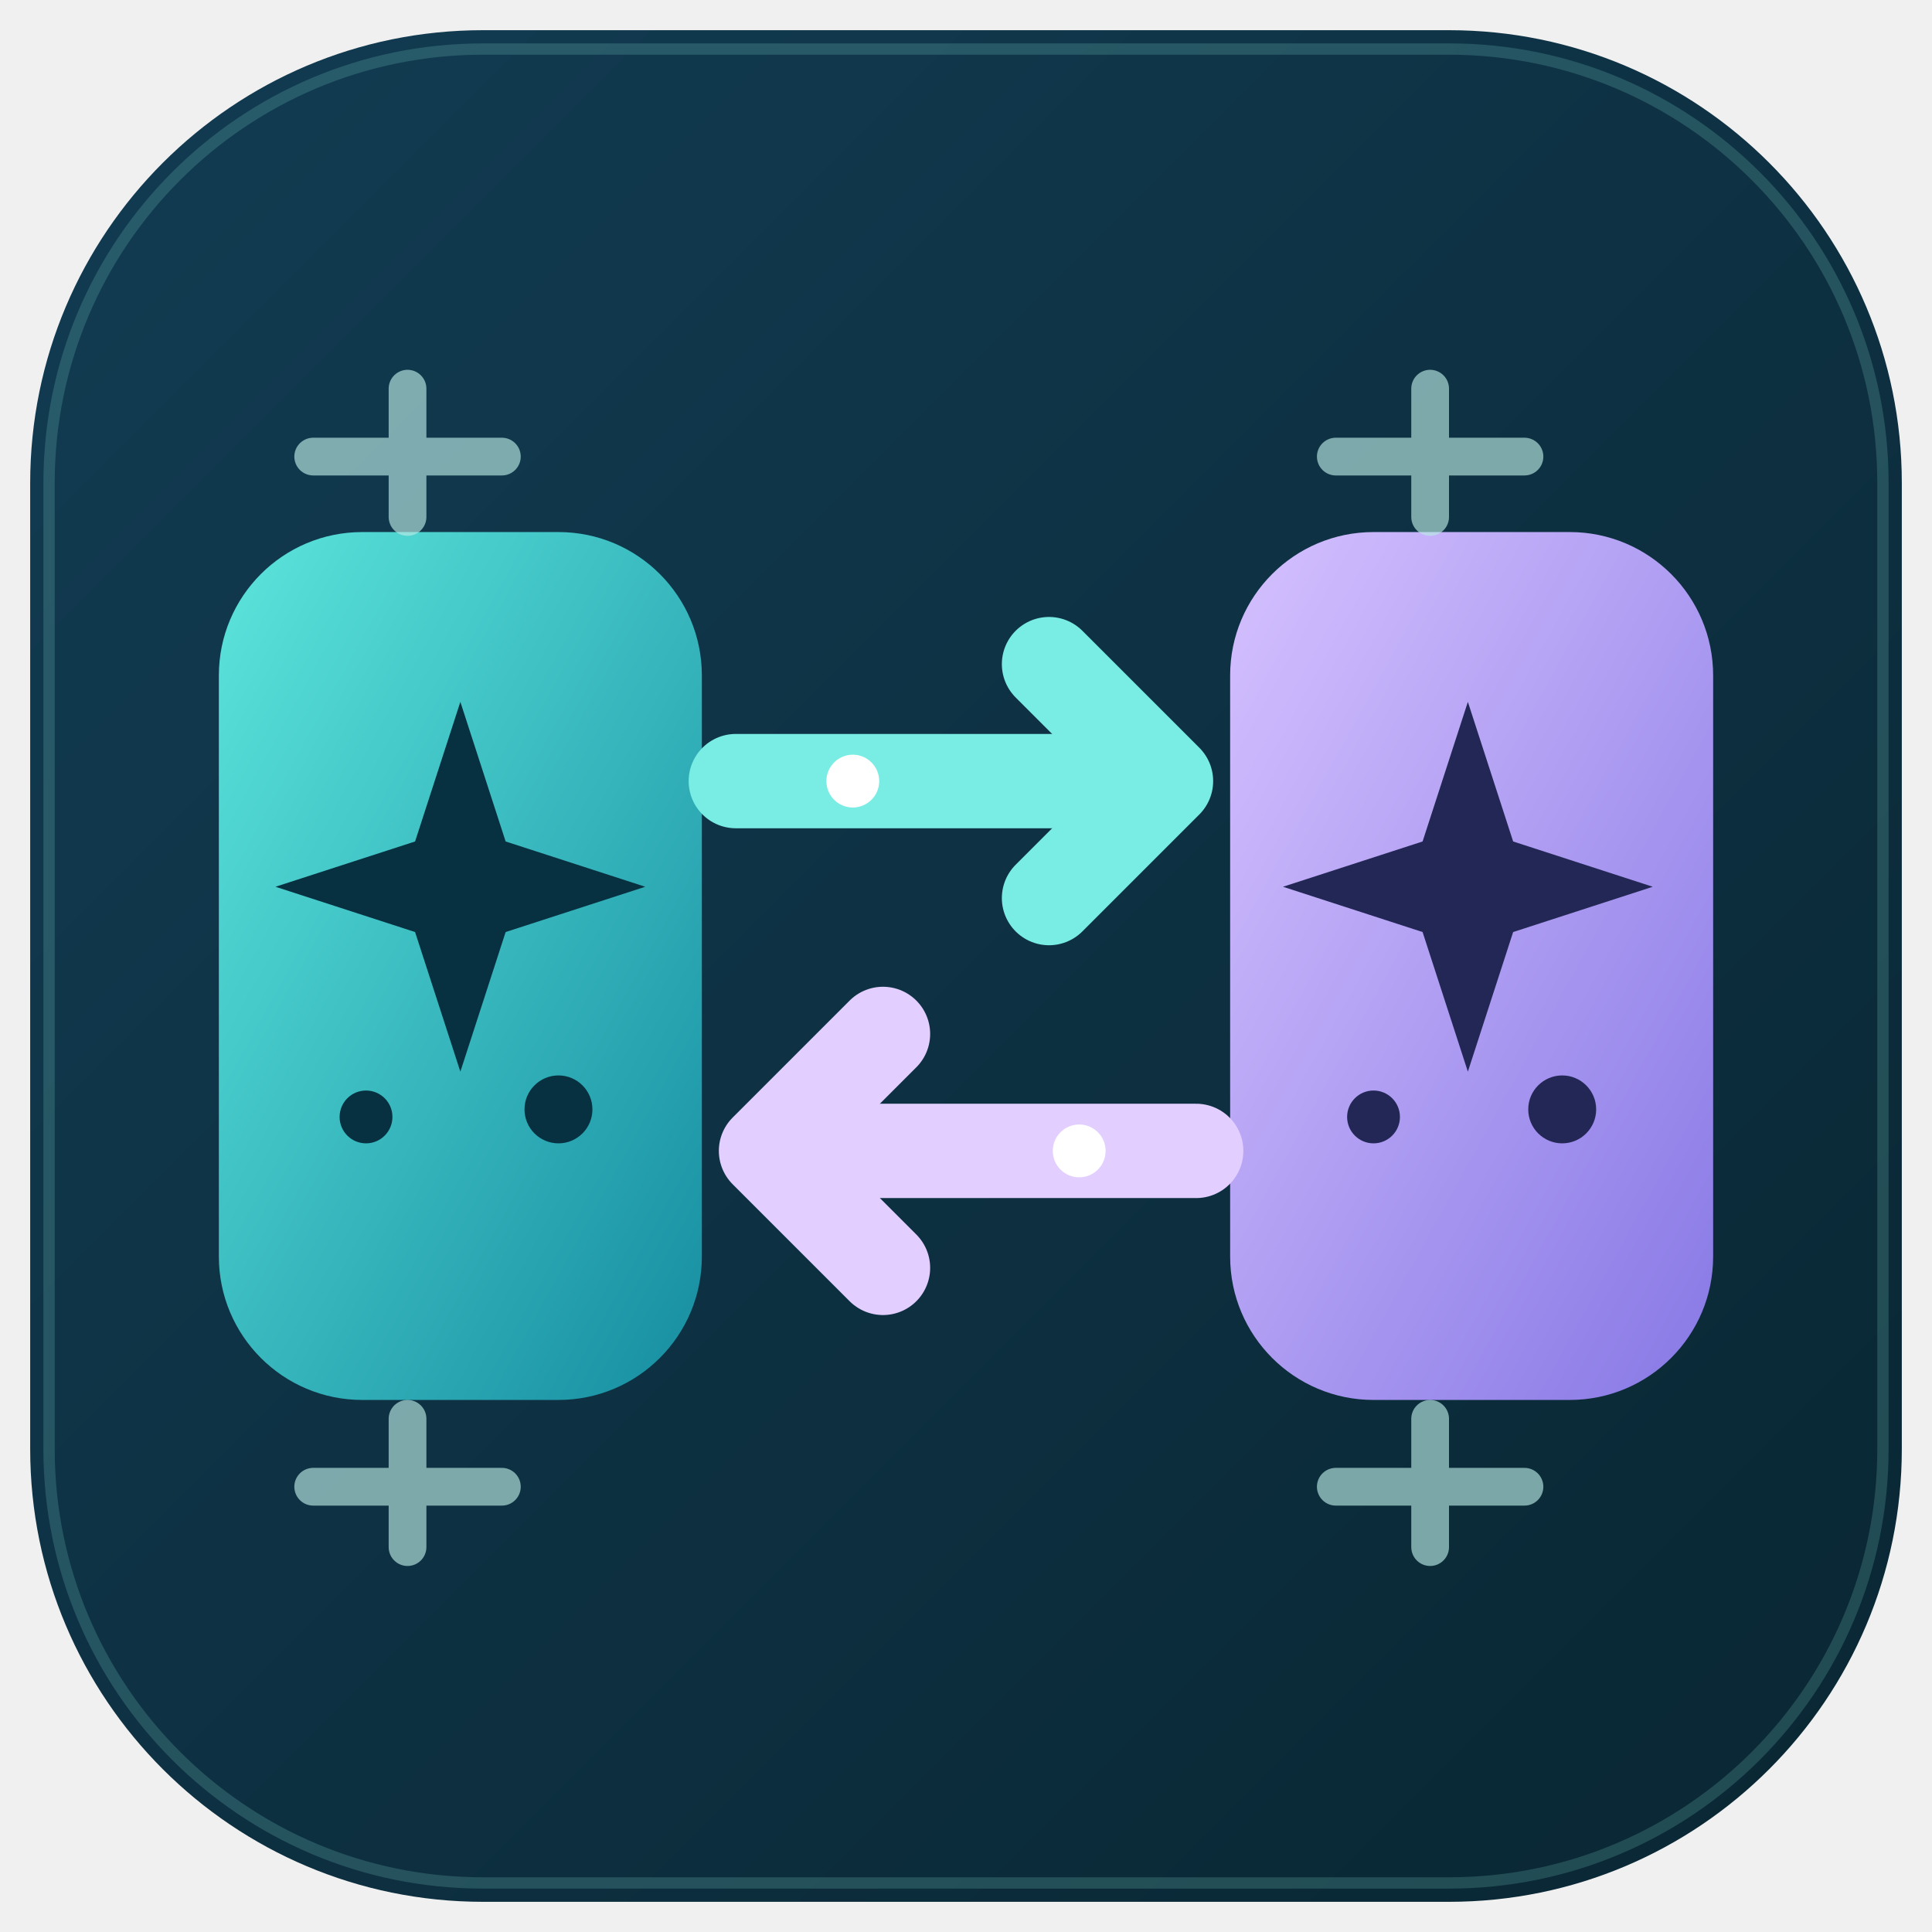
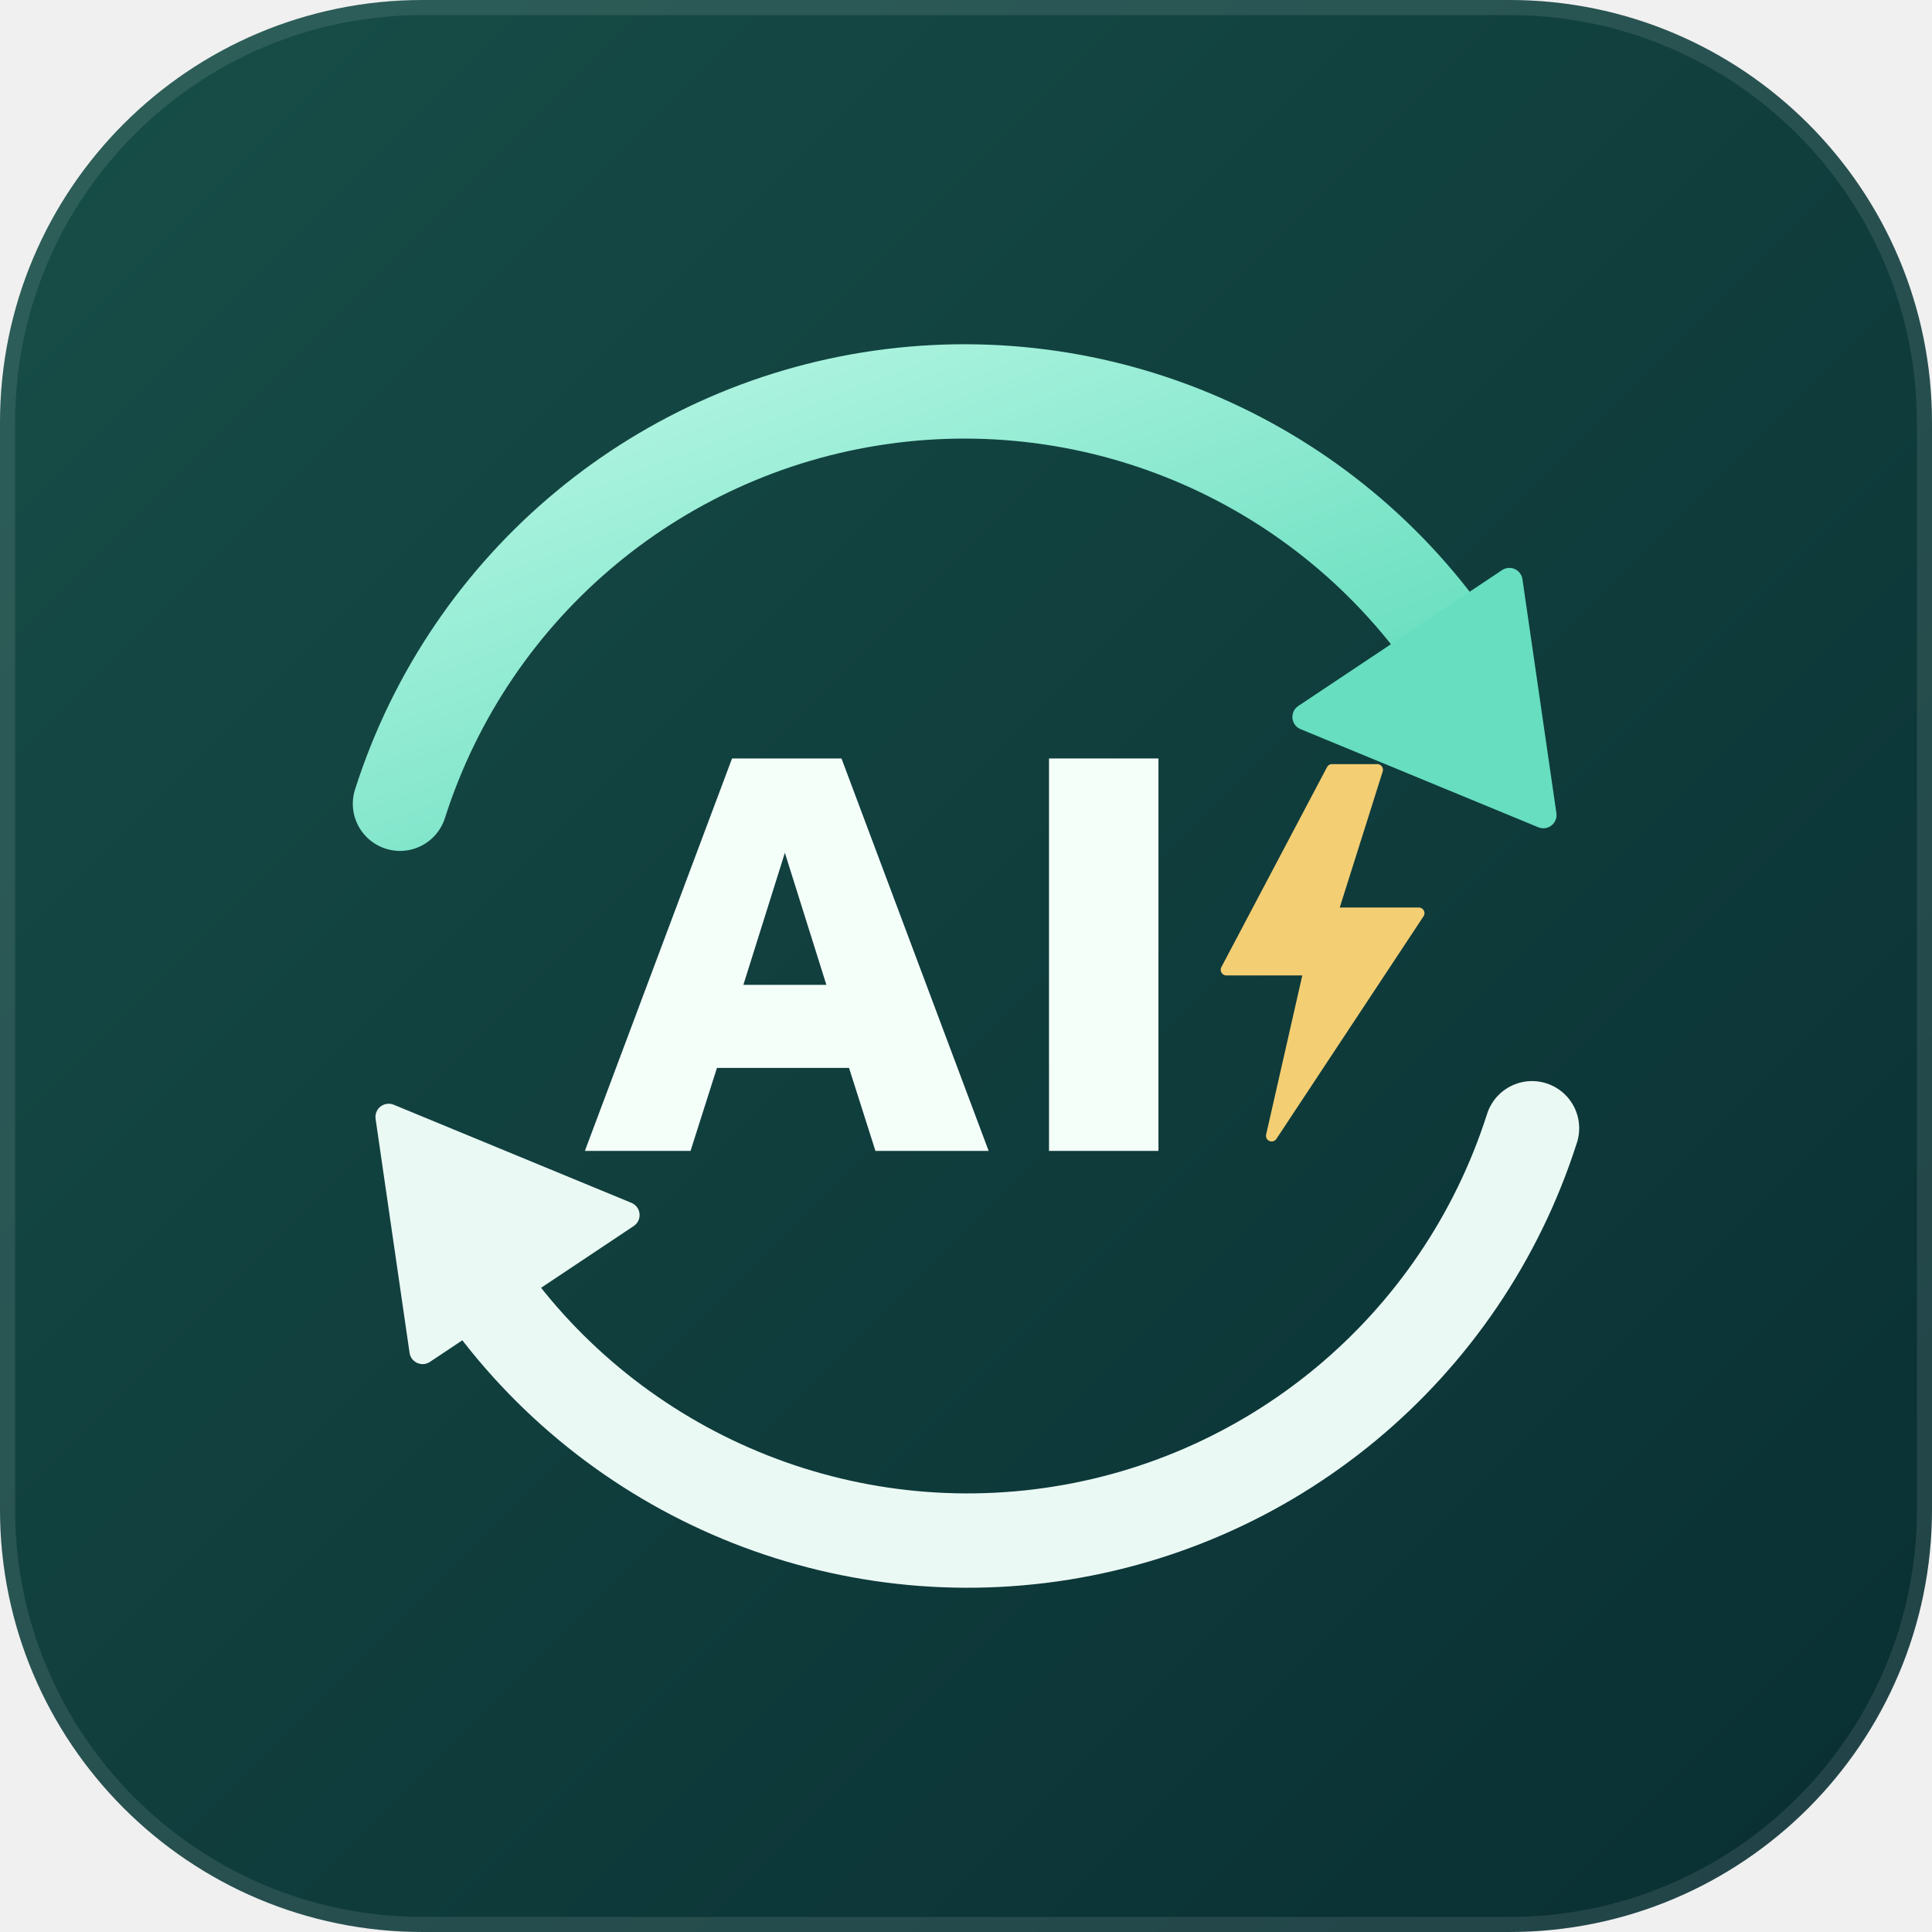
<svg xmlns="http://www.w3.org/2000/svg" width="512" height="512" viewBox="0 0 512 512">
  <defs>
-     <linearGradient id="night" x1="0" y1="0" x2="1" y2="1">
-       <stop stop-color="#123c53" />
-       <stop offset="1" stop-color="#092632" />
+     <linearGradient id="bg" x1="0" y1="0" x2="1" y2="1">
+       <stop stop-color="#174E48" />
+       <stop offset="1" stop-color="#092E32" />
    </linearGradient>
-     <linearGradient id="left" x1="0" y1="0" x2="1" y2="1">
-       <stop stop-color="#5ce5dc" />
-       <stop offset="1" stop-color="#168da1" />
-     </linearGradient>
-     <linearGradient id="right" x1="0" y1="0" x2="1" y2="1">
-       <stop stop-color="#d5c1ff" />
-       <stop offset="1" stop-color="#8778e5" />
+     <linearGradient id="flow" x1="0" y1="0" x2="1" y2="1">
+       <stop stop-color="#B9F7E5" />
+       <stop offset="1" stop-color="#57D9B7" />
    </linearGradient>
  </defs>
-   <rect x="8" y="8" width="496" height="496" rx="120" fill="url(#night)" />
-   <rect x="13" y="13" width="486" height="486" rx="115" fill="none" stroke="#8ce8db" stroke-opacity=".19" stroke-width="3" />
-   <rect x="58" y="141" width="128" height="230" rx="38" fill="url(#left)" />
-   <rect x="326" y="141" width="128" height="230" rx="38" fill="url(#right)" />
-   <path d="M108 103v34m-25-16h50M379 103v34m-25-16h50M108 376v34m-25-16h50M379 376v34m-25-16h50" stroke="#b8eae4" stroke-opacity=".65" stroke-width="10" stroke-linecap="round" />
-   <path d="m122 186 12 37 37 12-37 12-12 37-12-37-37-12 37-12z" fill="#073141" />
-   <circle cx="148" cy="294" r="9" fill="#073141" />
-   <circle cx="97" cy="296" r="7" fill="#073141" />
-   <path d="m389 186 12 37 37 12-37 12-12 37-12-37-37-12 37-12z" fill="#232755" />
-   <circle cx="414" cy="294" r="9" fill="#232755" />
-   <circle cx="364" cy="296" r="7" fill="#232755" />
-   <path d="M195 207h108" stroke="#79ece3" stroke-width="25" stroke-linecap="round" />
-   <path d="m278 176 31 31-31 31" fill="none" stroke="#79ece3" stroke-width="25" stroke-linecap="round" stroke-linejoin="round" />
-   <path d="M317 305H209" stroke="#e2ceff" stroke-width="25" stroke-linecap="round" />
-   <path d="m234 274-31 31 31 31" fill="none" stroke="#e2ceff" stroke-width="25" stroke-linecap="round" stroke-linejoin="round" />
-   <circle cx="226" cy="207" r="7" fill="#fff" />
-   <circle cx="286" cy="305" r="7" fill="#fff" />
+   <rect width="512" height="512" rx="112" fill="url(#bg)" />
+   <rect x="2" y="2" width="508" height="508" rx="110" fill="none" stroke="#FFFFFF" stroke-opacity=".1" stroke-width="4" />
+   <path d="M106 213A157 157 0 0 1 389 178" fill="none" stroke="url(#flow)" stroke-width="25" stroke-linecap="round" />
+   <path d="M409 216 346 190 400 154Z" fill="#66DEBF" stroke="#66DEBF" stroke-width="7" stroke-linejoin="round" />
+   <path d="M406 299A157 157 0 0 1 123 334" fill="none" stroke="#EBF9F4" stroke-width="25" stroke-linecap="round" />
+   <path d="M103 296 166 322 112 358Z" fill="#EBF9F4" stroke="#EBF9F4" stroke-width="7" stroke-linejoin="round" />
+   <path d="M155 305 194 201H223L262 305H232L225 283H190L183 305ZM197 261H219L208 226Z" fill="#F5FFFA" fill-rule="evenodd" />
+   <path d="M278 201H307V305H278Z" fill="#F5FFFA" />
+   <path d="M353 204 325 257H347L337 301 376 242H353L365 204Z" fill="#F4CE73" stroke="#F4CE73" stroke-width="3" stroke-linejoin="round" />
</svg>
